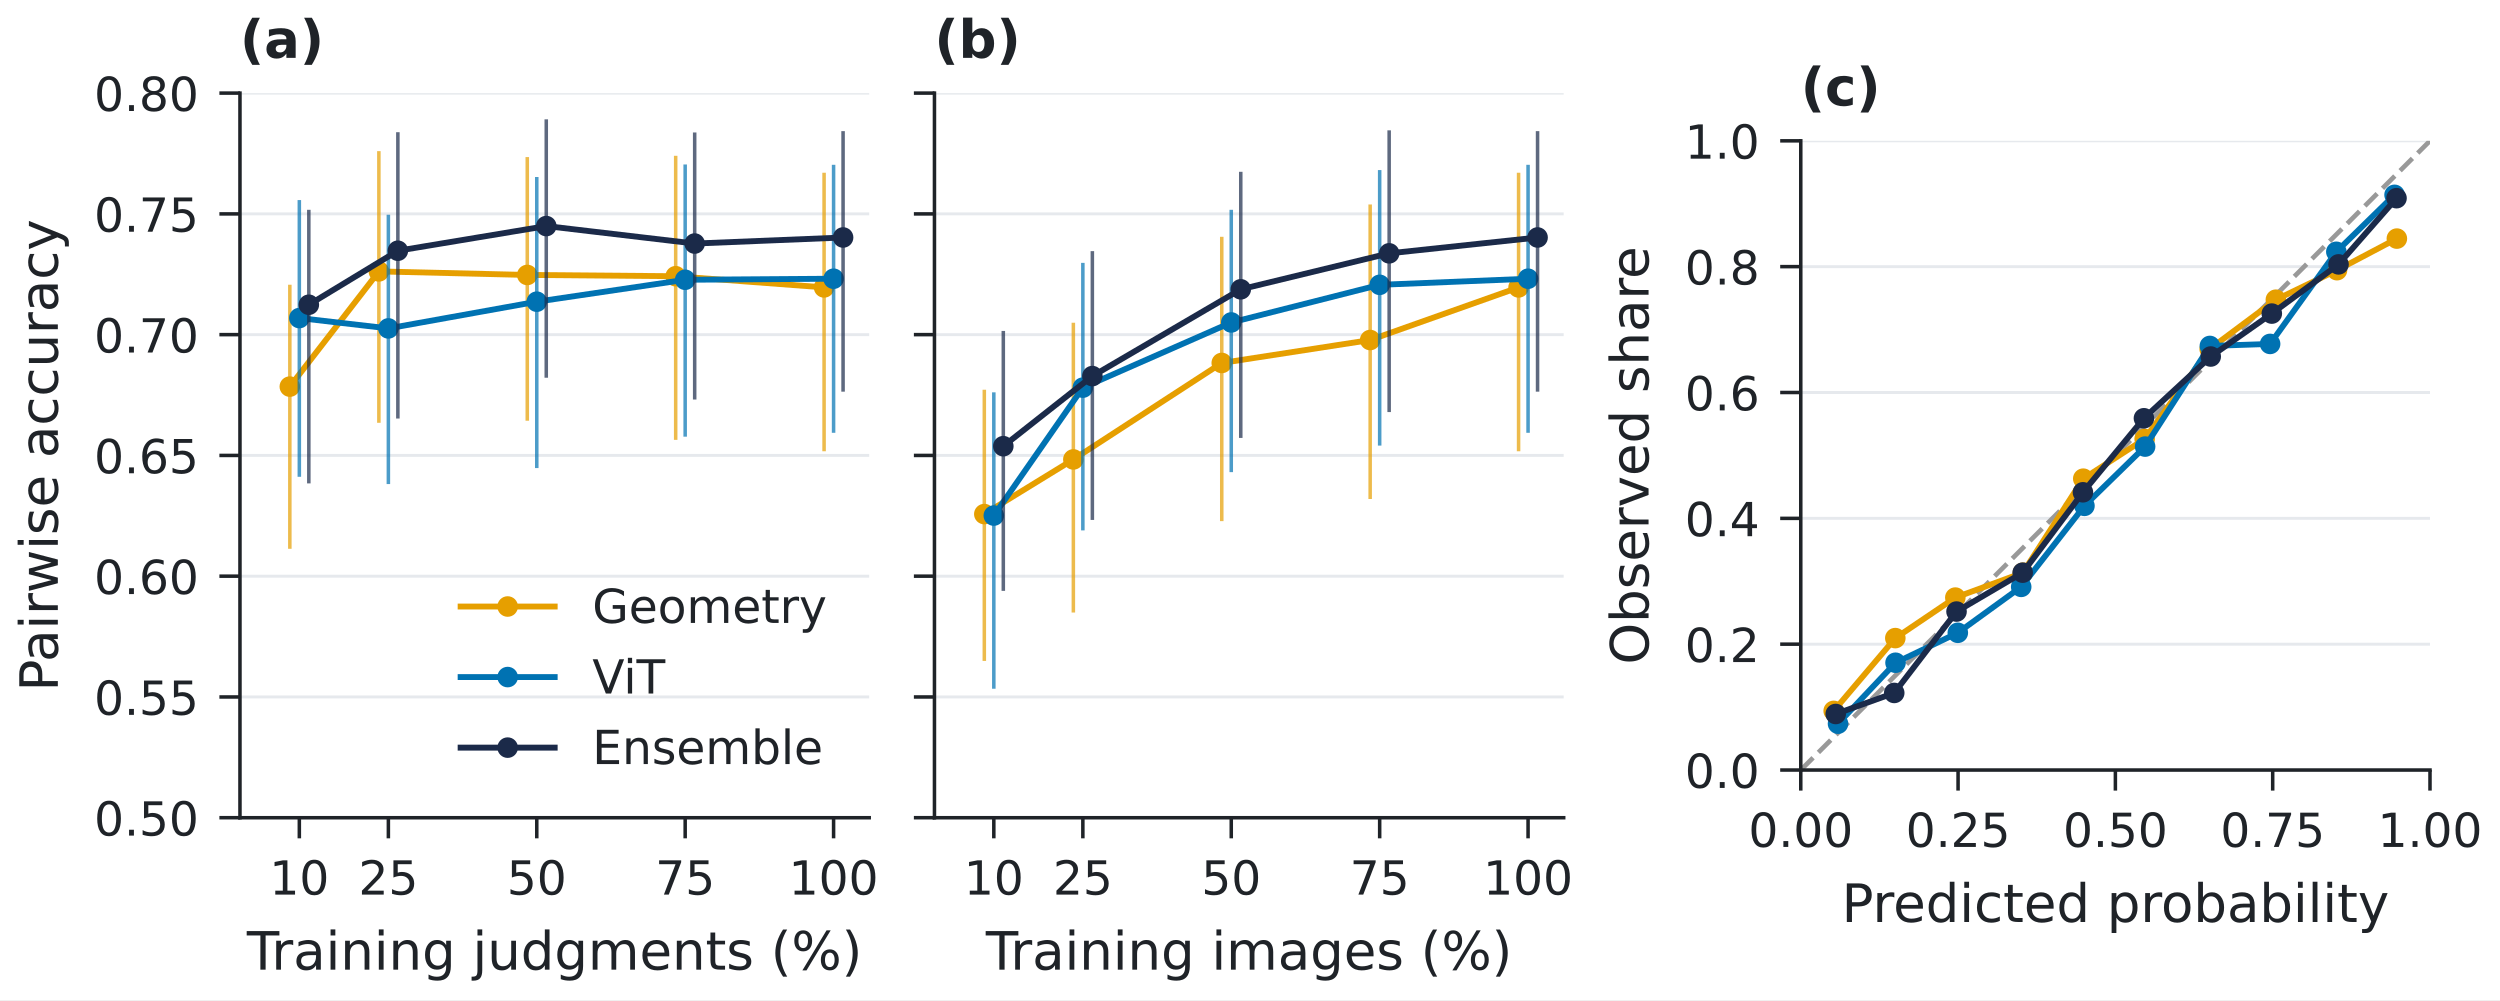
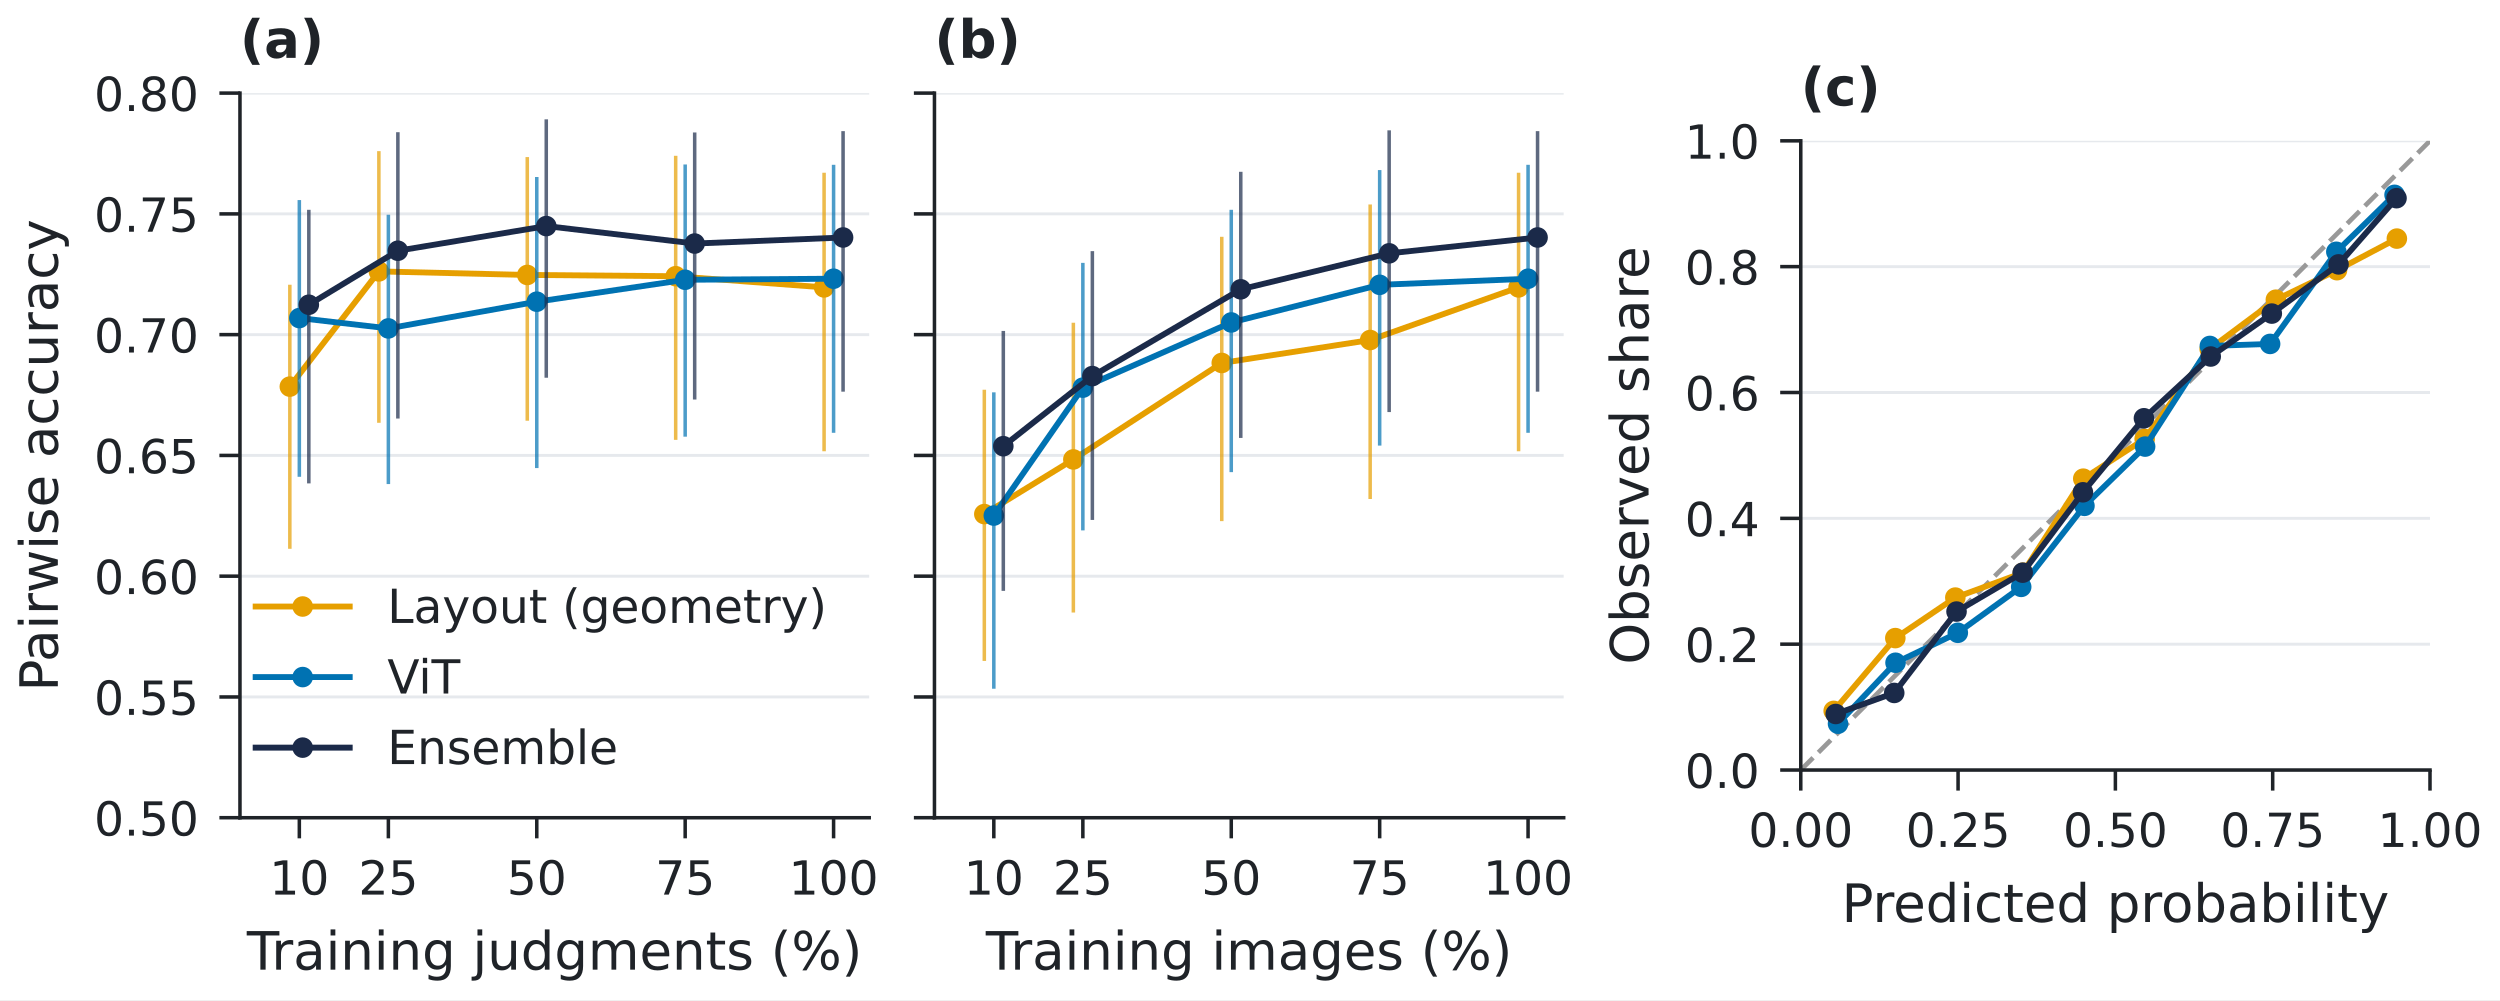
<svg xmlns="http://www.w3.org/2000/svg" xmlns:xlink="http://www.w3.org/1999/xlink" width="425.197pt" height="170.079pt" viewBox="0 0 425.197 170.079" version="1.1">
  <defs>
    <style type="text/css">*{stroke-linejoin: round; stroke-linecap: butt}</style>
  </defs>
  <g id="figure_1">
    <g id="patch_1">
      <path d="M 0 170.079  L 425.197 170.079  L 425.197 0  L 0 0  z " style="fill: #ffffff" />
    </g>
    <g id="axes_1">
      <g id="patch_2">
        <path d="M 40.813 139.078  L 147.832 139.078  L 147.832 15.839  L 40.813 15.839  z " style="fill: #ffffff" />
      </g>
      <g id="matplotlib.axis_1">
        <g id="xtick_1">
          <g id="line2d_1">
            <defs>
              <path id="mc6955b4640" d="M 0 0  L 0 3.5  " style="stroke: #1f2328; stroke-width: 0.6" />
            </defs>
            <g>
              <use xlink:href="#mc6955b4640" x="50.91" y="139.078" style="fill: #1f2328; stroke: #1f2328; stroke-width: 0.6" />
            </g>
          </g>
          <g id="text_1">
            <text style="font-size: 8px; font-family: 'DejaVu Sans'; text-anchor: middle; fill: #1f2328" x="50.91" y="152.156" transform="rotate(-0 50.90956 152.1559)">10</text>
          </g>
        </g>
        <g id="xtick_2">
          <g id="line2d_2">
            <g>
              <use xlink:href="#mc6955b4640" x="66.054" y="139.078" style="fill: #1f2328; stroke: #1f2328; stroke-width: 0.6" />
            </g>
          </g>
          <g id="text_2">
            <text style="font-size: 8px; font-family: 'DejaVu Sans'; text-anchor: middle; fill: #1f2328" x="66.054" y="152.156" transform="rotate(-0 66.05374 152.1559)">25</text>
          </g>
        </g>
        <g id="xtick_3">
          <g id="line2d_3">
            <g>
              <use xlink:href="#mc6955b4640" x="91.294" y="139.078" style="fill: #1f2328; stroke: #1f2328; stroke-width: 0.6" />
            </g>
          </g>
          <g id="text_3">
            <text style="font-size: 8px; font-family: 'DejaVu Sans'; text-anchor: middle; fill: #1f2328" x="91.294" y="152.156" transform="rotate(-0 91.29403 152.1559)">50</text>
          </g>
        </g>
        <g id="xtick_4">
          <g id="line2d_4">
            <g>
              <use xlink:href="#mc6955b4640" x="116.534" y="139.078" style="fill: #1f2328; stroke: #1f2328; stroke-width: 0.6" />
            </g>
          </g>
          <g id="text_4">
            <text style="font-size: 8px; font-family: 'DejaVu Sans'; text-anchor: middle; fill: #1f2328" x="116.534" y="152.156" transform="rotate(-0 116.5343 152.1559)">75</text>
          </g>
        </g>
        <g id="xtick_5">
          <g id="line2d_5">
            <g>
              <use xlink:href="#mc6955b4640" x="141.775" y="139.078" style="fill: #1f2328; stroke: #1f2328; stroke-width: 0.6" />
            </g>
          </g>
          <g id="text_5">
            <text style="font-size: 8px; font-family: 'DejaVu Sans'; text-anchor: middle; fill: #1f2328" x="141.775" y="152.156" transform="rotate(-0 141.7746 152.1559)">100</text>
          </g>
        </g>
        <g id="text_6">
          <text style="font-size: 9px; font-family: 'DejaVu Sans'; text-anchor: middle; fill: #1f2328" x="94.323" y="164.916" transform="rotate(-0 94.32286 164.9164)">Training judgments (%)</text>
        </g>
      </g>
      <g id="matplotlib.axis_2">
        <g id="ytick_1">
          <g id="line2d_6">
            <path d="M 40.813 139.078  L 147.832 139.078  " clip-path="url(#p3255c8ceb2)" style="fill: none; stroke: #e6e9ed; stroke-width: 0.5; stroke-linecap: square" />
          </g>
          <g id="line2d_7">
            <defs>
              <path id="m5b5fa22efd" d="M 0 0  L -3.5 0  " style="stroke: #1f2328; stroke-width: 0.6" />
            </defs>
            <g>
              <use xlink:href="#m5b5fa22efd" x="40.813" y="139.078" style="fill: #1f2328; stroke: #1f2328; stroke-width: 0.6" />
            </g>
          </g>
          <g id="text_7">
            <text style="font-size: 8px; font-family: 'DejaVu Sans'; text-anchor: end; fill: #1f2328" x="33.813" y="142.117" transform="rotate(-0 33.81344 142.1169)">0.50</text>
          </g>
        </g>
        <g id="ytick_2">
          <g id="line2d_8">
            <path d="M 40.813 118.538  L 147.832 118.538  " clip-path="url(#p3255c8ceb2)" style="fill: none; stroke: #e6e9ed; stroke-width: 0.5; stroke-linecap: square" />
          </g>
          <g id="line2d_9">
            <g>
              <use xlink:href="#m5b5fa22efd" x="40.813" y="118.538" style="fill: #1f2328; stroke: #1f2328; stroke-width: 0.6" />
            </g>
          </g>
          <g id="text_8">
            <text style="font-size: 8px; font-family: 'DejaVu Sans'; text-anchor: end; fill: #1f2328" x="33.813" y="121.577" transform="rotate(-0 33.81344 121.577)">0.55</text>
          </g>
        </g>
        <g id="ytick_3">
          <g id="line2d_10">
            <path d="M 40.813 97.998  L 147.832 97.998  " clip-path="url(#p3255c8ceb2)" style="fill: none; stroke: #e6e9ed; stroke-width: 0.5; stroke-linecap: square" />
          </g>
          <g id="line2d_11">
            <g>
              <use xlink:href="#m5b5fa22efd" x="40.813" y="97.998" style="fill: #1f2328; stroke: #1f2328; stroke-width: 0.6" />
            </g>
          </g>
          <g id="text_9">
            <text style="font-size: 8px; font-family: 'DejaVu Sans'; text-anchor: end; fill: #1f2328" x="33.813" y="101.037" transform="rotate(-0 33.81344 101.0372)">0.60</text>
          </g>
        </g>
        <g id="ytick_4">
          <g id="line2d_12">
            <path d="M 40.813 77.458  L 147.832 77.458  " clip-path="url(#p3255c8ceb2)" style="fill: none; stroke: #e6e9ed; stroke-width: 0.5; stroke-linecap: square" />
          </g>
          <g id="line2d_13">
            <g>
              <use xlink:href="#m5b5fa22efd" x="40.813" y="77.458" style="fill: #1f2328; stroke: #1f2328; stroke-width: 0.6" />
            </g>
          </g>
          <g id="text_10">
            <text style="font-size: 8px; font-family: 'DejaVu Sans'; text-anchor: end; fill: #1f2328" x="33.813" y="80.497" transform="rotate(-0 33.81344 80.49738)">0.65</text>
          </g>
        </g>
        <g id="ytick_5">
          <g id="line2d_14">
            <path d="M 40.813 56.918  L 147.832 56.918  " clip-path="url(#p3255c8ceb2)" style="fill: none; stroke: #e6e9ed; stroke-width: 0.5; stroke-linecap: square" />
          </g>
          <g id="line2d_15">
            <g>
              <use xlink:href="#m5b5fa22efd" x="40.813" y="56.918" style="fill: #1f2328; stroke: #1f2328; stroke-width: 0.6" />
            </g>
          </g>
          <g id="text_11">
            <text style="font-size: 8px; font-family: 'DejaVu Sans'; text-anchor: end; fill: #1f2328" x="33.813" y="59.958" transform="rotate(-0 33.81344 59.95755)">0.70</text>
          </g>
        </g>
        <g id="ytick_6">
          <g id="line2d_16">
            <path d="M 40.813 36.379  L 147.832 36.379  " clip-path="url(#p3255c8ceb2)" style="fill: none; stroke: #e6e9ed; stroke-width: 0.5; stroke-linecap: square" />
          </g>
          <g id="line2d_17">
            <g>
              <use xlink:href="#m5b5fa22efd" x="40.813" y="36.379" style="fill: #1f2328; stroke: #1f2328; stroke-width: 0.6" />
            </g>
          </g>
          <g id="text_12">
            <text style="font-size: 8px; font-family: 'DejaVu Sans'; text-anchor: end; fill: #1f2328" x="33.813" y="39.418" transform="rotate(-0 33.81344 39.41772)">0.75</text>
          </g>
        </g>
        <g id="ytick_7">
          <g id="line2d_18">
            <path d="M 40.813 15.839  L 147.832 15.839  " clip-path="url(#p3255c8ceb2)" style="fill: none; stroke: #e6e9ed; stroke-width: 0.5; stroke-linecap: square" />
          </g>
          <g id="line2d_19">
            <g>
              <use xlink:href="#m5b5fa22efd" x="40.813" y="15.839" style="fill: #1f2328; stroke: #1f2328; stroke-width: 0.6" />
            </g>
          </g>
          <g id="text_13">
            <text style="font-size: 8px; font-family: 'DejaVu Sans'; text-anchor: end; fill: #1f2328" x="33.813" y="18.878" transform="rotate(-0 33.81344 18.8779)">0.80</text>
          </g>
        </g>
        <g id="text_14">
          <text style="font-size: 9px; font-family: 'DejaVu Sans'; text-anchor: middle; fill: #1f2328" x="9.839" y="77.458" transform="rotate(-90 9.838834 77.45831)">Pairwise accuracy</text>
        </g>
      </g>
      <g id="LineCollection_1">
        <path d="M 49.294 93.34  L 49.294 48.427  " clip-path="url(#p3255c8ceb2)" style="fill: none; stroke: #e69f00; stroke-opacity: 0.7; stroke-width: 0.6" />
        <path d="M 64.438 71.907  L 64.438 25.708  " clip-path="url(#p3255c8ceb2)" style="fill: none; stroke: #e69f00; stroke-opacity: 0.7; stroke-width: 0.6" />
        <path d="M 89.679 71.56  L 89.679 26.715  " clip-path="url(#p3255c8ceb2)" style="fill: none; stroke: #e69f00; stroke-opacity: 0.7; stroke-width: 0.6" />
        <path d="M 114.919 74.808  L 114.919 26.498  " clip-path="url(#p3255c8ceb2)" style="fill: none; stroke: #e69f00; stroke-opacity: 0.7; stroke-width: 0.6" />
        <path d="M 140.159 76.747  L 140.159 29.378  " clip-path="url(#p3255c8ceb2)" style="fill: none; stroke: #e69f00; stroke-opacity: 0.7; stroke-width: 0.6" />
      </g>
      <g id="line2d_20">
        <path d="M 49.294 65.754  L 64.438 46.16  L 89.679 46.764  L 114.919 46.978  L 140.159 48.882  " clip-path="url(#p3255c8ceb2)" style="fill: none; stroke: #e69f00; stroke-linecap: square" />
        <defs>
          <path id="mda18d4e50c" d="M 0 1.25  C 0.332 1.25 0.649 1.118 0.884 0.884  C 1.118 0.649 1.25 0.332 1.25 0  C 1.25 -0.332 1.118 -0.649 0.884 -0.884  C 0.649 -1.118 0.332 -1.25 0 -1.25  C -0.332 -1.25 -0.649 -1.118 -0.884 -0.884  C -1.118 -0.649 -1.25 -0.332 -1.25 0  C -1.25 0.332 -1.118 0.649 -0.884 0.884  C -0.649 1.118 -0.332 1.25 0 1.25  z " style="stroke: #e69f00" />
        </defs>
        <g clip-path="url(#p3255c8ceb2)">
          <use xlink:href="#mda18d4e50c" x="49.294" y="65.754" style="fill: #e69f00; stroke: #e69f00" />
          <use xlink:href="#mda18d4e50c" x="64.438" y="46.16" style="fill: #e69f00; stroke: #e69f00" />
          <use xlink:href="#mda18d4e50c" x="89.679" y="46.764" style="fill: #e69f00; stroke: #e69f00" />
          <use xlink:href="#mda18d4e50c" x="114.919" y="46.978" style="fill: #e69f00; stroke: #e69f00" />
          <use xlink:href="#mda18d4e50c" x="140.159" y="48.882" style="fill: #e69f00; stroke: #e69f00" />
        </g>
      </g>
      <g id="LineCollection_2">
        <path d="M 50.91 81.091  L 50.91 34.032  " clip-path="url(#p3255c8ceb2)" style="fill: none; stroke: #0072b2; stroke-opacity: 0.7; stroke-width: 0.6" />
        <path d="M 66.054 82.335  L 66.054 36.524  " clip-path="url(#p3255c8ceb2)" style="fill: none; stroke: #0072b2; stroke-opacity: 0.7; stroke-width: 0.6" />
        <path d="M 91.294 79.612  L 91.294 30.101  " clip-path="url(#p3255c8ceb2)" style="fill: none; stroke: #0072b2; stroke-opacity: 0.7; stroke-width: 0.6" />
        <path d="M 116.534 74.273  L 116.534 27.969  " clip-path="url(#p3255c8ceb2)" style="fill: none; stroke: #0072b2; stroke-opacity: 0.7; stroke-width: 0.6" />
        <path d="M 141.775 73.608  L 141.775 28.033  " clip-path="url(#p3255c8ceb2)" style="fill: none; stroke: #0072b2; stroke-opacity: 0.7; stroke-width: 0.6" />
      </g>
      <g id="line2d_21">
        <path d="M 50.91 54.096  L 66.054 55.855  L 91.294 51.311  L 116.534 47.583  L 141.775 47.405  " clip-path="url(#p3255c8ceb2)" style="fill: none; stroke: #0072b2; stroke-linecap: square" />
        <defs>
          <path id="m1de27c2cc3" d="M 0 1.25  C 0.332 1.25 0.649 1.118 0.884 0.884  C 1.118 0.649 1.25 0.332 1.25 0  C 1.25 -0.332 1.118 -0.649 0.884 -0.884  C 0.649 -1.118 0.332 -1.25 0 -1.25  C -0.332 -1.25 -0.649 -1.118 -0.884 -0.884  C -1.118 -0.649 -1.25 -0.332 -1.25 0  C -1.25 0.332 -1.118 0.649 -0.884 0.884  C -0.649 1.118 -0.332 1.25 0 1.25  z " style="stroke: #0072b2" />
        </defs>
        <g clip-path="url(#p3255c8ceb2)">
          <use xlink:href="#m1de27c2cc3" x="50.91" y="54.096" style="fill: #0072b2; stroke: #0072b2" />
          <use xlink:href="#m1de27c2cc3" x="66.054" y="55.855" style="fill: #0072b2; stroke: #0072b2" />
          <use xlink:href="#m1de27c2cc3" x="91.294" y="51.311" style="fill: #0072b2; stroke: #0072b2" />
          <use xlink:href="#m1de27c2cc3" x="116.534" y="47.583" style="fill: #0072b2; stroke: #0072b2" />
          <use xlink:href="#m1de27c2cc3" x="141.775" y="47.405" style="fill: #0072b2; stroke: #0072b2" />
        </g>
      </g>
      <g id="LineCollection_3">
        <path d="M 52.525 82.215  L 52.525 35.688  " clip-path="url(#p3255c8ceb2)" style="fill: none; stroke: #1b2a49; stroke-opacity: 0.7; stroke-width: 0.6" />
        <path d="M 67.669 71.178  L 67.669 22.482  " clip-path="url(#p3255c8ceb2)" style="fill: none; stroke: #1b2a49; stroke-opacity: 0.7; stroke-width: 0.6" />
        <path d="M 92.909 64.25  L 92.909 20.3  " clip-path="url(#p3255c8ceb2)" style="fill: none; stroke: #1b2a49; stroke-opacity: 0.7; stroke-width: 0.6" />
        <path d="M 118.15 67.954  L 118.15 22.526  " clip-path="url(#p3255c8ceb2)" style="fill: none; stroke: #1b2a49; stroke-opacity: 0.7; stroke-width: 0.6" />
        <path d="M 143.39 66.616  L 143.39 22.307  " clip-path="url(#p3255c8ceb2)" style="fill: none; stroke: #1b2a49; stroke-opacity: 0.7; stroke-width: 0.6" />
      </g>
      <g id="line2d_22">
        <path d="M 52.525 51.83  L 67.669 42.645  L 92.909 38.449  L 118.15 41.422  L 143.39 40.391  " clip-path="url(#p3255c8ceb2)" style="fill: none; stroke: #1b2a49; stroke-linecap: square" />
        <defs>
          <path id="mbcca151c59" d="M 0 1.25  C 0.332 1.25 0.649 1.118 0.884 0.884  C 1.118 0.649 1.25 0.332 1.25 0  C 1.25 -0.332 1.118 -0.649 0.884 -0.884  C 0.649 -1.118 0.332 -1.25 0 -1.25  C -0.332 -1.25 -0.649 -1.118 -0.884 -0.884  C -1.118 -0.649 -1.25 -0.332 -1.25 0  C -1.25 0.332 -1.118 0.649 -0.884 0.884  C -0.649 1.118 -0.332 1.25 0 1.25  z " style="stroke: #1b2a49" />
        </defs>
        <g clip-path="url(#p3255c8ceb2)">
          <use xlink:href="#mbcca151c59" x="52.525" y="51.83" style="fill: #1b2a49; stroke: #1b2a49" />
          <use xlink:href="#mbcca151c59" x="67.669" y="42.645" style="fill: #1b2a49; stroke: #1b2a49" />
          <use xlink:href="#mbcca151c59" x="92.909" y="38.449" style="fill: #1b2a49; stroke: #1b2a49" />
          <use xlink:href="#mbcca151c59" x="118.15" y="41.422" style="fill: #1b2a49; stroke: #1b2a49" />
          <use xlink:href="#mbcca151c59" x="143.39" y="40.391" style="fill: #1b2a49; stroke: #1b2a49" />
        </g>
      </g>
      <g id="patch_3">
        <path d="M 40.813 139.078  L 40.813 15.839  " style="fill: none; stroke: #1f2328; stroke-width: 0.6; stroke-linejoin: miter; stroke-linecap: square" />
      </g>
      <g id="patch_4">
        <path d="M 40.813 139.078  L 147.832 139.078  " style="fill: none; stroke: #1f2328; stroke-width: 0.6; stroke-linejoin: miter; stroke-linecap: square" />
      </g>
      <g id="text_15">
        <text style="font-weight: 700; font-size: 9px; font-family: 'DejaVu Sans'; text-anchor: start; fill: #1f2328" x="40.813" y="9.839" transform="rotate(-0 40.81344 9.838834)">(a)</text>
      </g>
      <g id="legend_1">
        <g id="line2d_23">
-           <path d="M 78.341 103.155  L 86.341 103.155  L 94.341 103.155  " style="fill: none; stroke: #e69f00; stroke-linecap: square" />
+           <path d="M 43.48 103.155  L 51.48 103.155  L 59.48 103.155  " style="fill: none; stroke: #e69f00; stroke-linecap: square" />
          <g>
-             <use xlink:href="#mda18d4e50c" x="86.341" y="103.155" style="fill: #e69f00; stroke: #e69f00" />
+             <use xlink:href="#mda18d4e50c" x="51.48" y="103.155" style="fill: #e69f00; stroke: #e69f00" />
          </g>
        </g>
        <g id="text_16">
-           <text style="font-size: 8px; font-family: 'DejaVu Sans'; text-anchor: start; fill: #1f2328" x="100.741" y="105.955" transform="rotate(-0 100.741 105.9547)">Geometry</text>
+           <text style="font-size: 8px; font-family: 'DejaVu Sans'; text-anchor: start; fill: #1f2328" x="65.88" y="105.955" transform="rotate(-0 65.87978 105.9547)">Layout (geometry)</text>
        </g>
        <g id="line2d_24">
-           <path d="M 78.341 115.155  L 86.341 115.155  L 94.341 115.155  " style="fill: none; stroke: #0072b2; stroke-linecap: square" />
+           <path d="M 43.48 115.155  L 51.48 115.155  L 59.48 115.155  " style="fill: none; stroke: #0072b2; stroke-linecap: square" />
          <g>
-             <use xlink:href="#m1de27c2cc3" x="86.341" y="115.155" style="fill: #0072b2; stroke: #0072b2" />
+             <use xlink:href="#m1de27c2cc3" x="51.48" y="115.155" style="fill: #0072b2; stroke: #0072b2" />
          </g>
        </g>
        <g id="text_17">
-           <text style="font-size: 8px; font-family: 'DejaVu Sans'; text-anchor: start; fill: #1f2328" x="100.741" y="117.955" transform="rotate(-0 100.741 117.9553)">ViT</text>
+           <text style="font-size: 8px; font-family: 'DejaVu Sans'; text-anchor: start; fill: #1f2328" x="65.88" y="117.955" transform="rotate(-0 65.87978 117.9553)">ViT</text>
        </g>
        <g id="line2d_25">
-           <path d="M 78.341 127.156  L 86.341 127.156  L 94.341 127.156  " style="fill: none; stroke: #1b2a49; stroke-linecap: square" />
+           <path d="M 43.48 127.156  L 51.48 127.156  L 59.48 127.156  " style="fill: none; stroke: #1b2a49; stroke-linecap: square" />
          <g>
-             <use xlink:href="#mbcca151c59" x="86.341" y="127.156" style="fill: #1b2a49; stroke: #1b2a49" />
+             <use xlink:href="#mbcca151c59" x="51.48" y="127.156" style="fill: #1b2a49; stroke: #1b2a49" />
          </g>
        </g>
        <g id="text_18">
-           <text style="font-size: 8px; font-family: 'DejaVu Sans'; text-anchor: start; fill: #1f2328" x="100.741" y="129.956" transform="rotate(-0 100.741 129.9559)">Ensemble</text>
+           <text style="font-size: 8px; font-family: 'DejaVu Sans'; text-anchor: start; fill: #1f2328" x="65.88" y="129.956" transform="rotate(-0 65.87978 129.9559)">Ensemble</text>
        </g>
      </g>
    </g>
    <g id="axes_2">
      <g id="patch_5">
        <path d="M 158.931 139.078  L 265.95 139.078  L 265.95 15.839  L 158.931 15.839  z " style="fill: #ffffff" />
      </g>
      <g id="matplotlib.axis_3">
        <g id="xtick_6">
          <g id="line2d_26">
            <g>
              <use xlink:href="#mc6955b4640" x="169.027" y="139.078" style="fill: #1f2328; stroke: #1f2328; stroke-width: 0.6" />
            </g>
          </g>
          <g id="text_19">
            <text style="font-size: 8px; font-family: 'DejaVu Sans'; text-anchor: middle; fill: #1f2328" x="169.027" y="152.156" transform="rotate(-0 169.027 152.1559)">10</text>
          </g>
        </g>
        <g id="xtick_7">
          <g id="line2d_27">
            <g>
              <use xlink:href="#mc6955b4640" x="184.171" y="139.078" style="fill: #1f2328; stroke: #1f2328; stroke-width: 0.6" />
            </g>
          </g>
          <g id="text_20">
            <text style="font-size: 8px; font-family: 'DejaVu Sans'; text-anchor: middle; fill: #1f2328" x="184.171" y="152.156" transform="rotate(-0 184.1712 152.1559)">25</text>
          </g>
        </g>
        <g id="xtick_8">
          <g id="line2d_28">
            <g>
              <use xlink:href="#mc6955b4640" x="209.411" y="139.078" style="fill: #1f2328; stroke: #1f2328; stroke-width: 0.6" />
            </g>
          </g>
          <g id="text_21">
            <text style="font-size: 8px; font-family: 'DejaVu Sans'; text-anchor: middle; fill: #1f2328" x="209.411" y="152.156" transform="rotate(-0 209.4115 152.1559)">50</text>
          </g>
        </g>
        <g id="xtick_9">
          <g id="line2d_29">
            <g>
              <use xlink:href="#mc6955b4640" x="234.652" y="139.078" style="fill: #1f2328; stroke: #1f2328; stroke-width: 0.6" />
            </g>
          </g>
          <g id="text_22">
            <text style="font-size: 8px; font-family: 'DejaVu Sans'; text-anchor: middle; fill: #1f2328" x="234.652" y="152.156" transform="rotate(-0 234.6518 152.1559)">75</text>
          </g>
        </g>
        <g id="xtick_10">
          <g id="line2d_30">
            <g>
              <use xlink:href="#mc6955b4640" x="259.892" y="139.078" style="fill: #1f2328; stroke: #1f2328; stroke-width: 0.6" />
            </g>
          </g>
          <g id="text_23">
            <text style="font-size: 8px; font-family: 'DejaVu Sans'; text-anchor: middle; fill: #1f2328" x="259.892" y="152.156" transform="rotate(-0 259.892 152.1559)">100</text>
          </g>
        </g>
        <g id="text_24">
          <text style="font-size: 9px; font-family: 'DejaVu Sans'; text-anchor: middle; fill: #1f2328" x="212.44" y="164.916" transform="rotate(-0 212.4403 164.9164)">Training images (%)</text>
        </g>
      </g>
      <g id="matplotlib.axis_4">
        <g id="ytick_8">
          <g id="line2d_31">
            <path d="M 158.931 139.078  L 265.95 139.078  " clip-path="url(#pda4d40e7d6)" style="fill: none; stroke: #e6e9ed; stroke-width: 0.5; stroke-linecap: square" />
          </g>
          <g id="line2d_32">
            <g>
              <use xlink:href="#m5b5fa22efd" x="158.931" y="139.078" style="fill: #1f2328; stroke: #1f2328; stroke-width: 0.6" />
            </g>
          </g>
        </g>
        <g id="ytick_9">
          <g id="line2d_33">
            <path d="M 158.931 118.538  L 265.95 118.538  " clip-path="url(#pda4d40e7d6)" style="fill: none; stroke: #e6e9ed; stroke-width: 0.5; stroke-linecap: square" />
          </g>
          <g id="line2d_34">
            <g>
              <use xlink:href="#m5b5fa22efd" x="158.931" y="118.538" style="fill: #1f2328; stroke: #1f2328; stroke-width: 0.6" />
            </g>
          </g>
        </g>
        <g id="ytick_10">
          <g id="line2d_35">
            <path d="M 158.931 97.998  L 265.95 97.998  " clip-path="url(#pda4d40e7d6)" style="fill: none; stroke: #e6e9ed; stroke-width: 0.5; stroke-linecap: square" />
          </g>
          <g id="line2d_36">
            <g>
              <use xlink:href="#m5b5fa22efd" x="158.931" y="97.998" style="fill: #1f2328; stroke: #1f2328; stroke-width: 0.6" />
            </g>
          </g>
        </g>
        <g id="ytick_11">
          <g id="line2d_37">
            <path d="M 158.931 77.458  L 265.95 77.458  " clip-path="url(#pda4d40e7d6)" style="fill: none; stroke: #e6e9ed; stroke-width: 0.5; stroke-linecap: square" />
          </g>
          <g id="line2d_38">
            <g>
              <use xlink:href="#m5b5fa22efd" x="158.931" y="77.458" style="fill: #1f2328; stroke: #1f2328; stroke-width: 0.6" />
            </g>
          </g>
        </g>
        <g id="ytick_12">
          <g id="line2d_39">
            <path d="M 158.931 56.918  L 265.95 56.918  " clip-path="url(#pda4d40e7d6)" style="fill: none; stroke: #e6e9ed; stroke-width: 0.5; stroke-linecap: square" />
          </g>
          <g id="line2d_40">
            <g>
              <use xlink:href="#m5b5fa22efd" x="158.931" y="56.918" style="fill: #1f2328; stroke: #1f2328; stroke-width: 0.6" />
            </g>
          </g>
        </g>
        <g id="ytick_13">
          <g id="line2d_41">
            <path d="M 158.931 36.379  L 265.95 36.379  " clip-path="url(#pda4d40e7d6)" style="fill: none; stroke: #e6e9ed; stroke-width: 0.5; stroke-linecap: square" />
          </g>
          <g id="line2d_42">
            <g>
              <use xlink:href="#m5b5fa22efd" x="158.931" y="36.379" style="fill: #1f2328; stroke: #1f2328; stroke-width: 0.6" />
            </g>
          </g>
        </g>
        <g id="ytick_14">
          <g id="line2d_43">
            <path d="M 158.931 15.839  L 265.95 15.839  " clip-path="url(#pda4d40e7d6)" style="fill: none; stroke: #e6e9ed; stroke-width: 0.5; stroke-linecap: square" />
          </g>
          <g id="line2d_44">
            <g>
              <use xlink:href="#m5b5fa22efd" x="158.931" y="15.839" style="fill: #1f2328; stroke: #1f2328; stroke-width: 0.6" />
            </g>
          </g>
        </g>
      </g>
      <g id="LineCollection_4">
        <path d="M 167.412 112.406  L 167.412 66.291  " clip-path="url(#pda4d40e7d6)" style="fill: none; stroke: #e69f00; stroke-opacity: 0.7; stroke-width: 0.6" />
        <path d="M 182.556 104.175  L 182.556 54.891  " clip-path="url(#pda4d40e7d6)" style="fill: none; stroke: #e69f00; stroke-opacity: 0.7; stroke-width: 0.6" />
        <path d="M 207.796 88.632  L 207.796 40.273  " clip-path="url(#pda4d40e7d6)" style="fill: none; stroke: #e69f00; stroke-opacity: 0.7; stroke-width: 0.6" />
        <path d="M 233.036 84.873  L 233.036 34.77  " clip-path="url(#pda4d40e7d6)" style="fill: none; stroke: #e69f00; stroke-opacity: 0.7; stroke-width: 0.6" />
        <path d="M 258.277 76.747  L 258.277 29.378  " clip-path="url(#pda4d40e7d6)" style="fill: none; stroke: #e69f00; stroke-opacity: 0.7; stroke-width: 0.6" />
      </g>
      <g id="line2d_45">
        <path d="M 167.412 87.434  L 182.556 78.138  L 207.796 61.732  L 233.036 57.83  L 258.277 48.882  " clip-path="url(#pda4d40e7d6)" style="fill: none; stroke: #e69f00; stroke-linecap: square" />
        <g clip-path="url(#pda4d40e7d6)">
          <use xlink:href="#mda18d4e50c" x="167.412" y="87.434" style="fill: #e69f00; stroke: #e69f00" />
          <use xlink:href="#mda18d4e50c" x="182.556" y="78.138" style="fill: #e69f00; stroke: #e69f00" />
          <use xlink:href="#mda18d4e50c" x="207.796" y="61.732" style="fill: #e69f00; stroke: #e69f00" />
          <use xlink:href="#mda18d4e50c" x="233.036" y="57.83" style="fill: #e69f00; stroke: #e69f00" />
          <use xlink:href="#mda18d4e50c" x="258.277" y="48.882" style="fill: #e69f00; stroke: #e69f00" />
        </g>
      </g>
      <g id="LineCollection_5">
        <path d="M 169.027 117.141  L 169.027 66.724  " clip-path="url(#pda4d40e7d6)" style="fill: none; stroke: #0072b2; stroke-opacity: 0.7; stroke-width: 0.6" />
        <path d="M 184.171 90.211  L 184.171 44.703  " clip-path="url(#pda4d40e7d6)" style="fill: none; stroke: #0072b2; stroke-opacity: 0.7; stroke-width: 0.6" />
        <path d="M 209.411 80.3  L 209.411 35.684  " clip-path="url(#pda4d40e7d6)" style="fill: none; stroke: #0072b2; stroke-opacity: 0.7; stroke-width: 0.6" />
        <path d="M 234.652 75.787  L 234.652 28.928  " clip-path="url(#pda4d40e7d6)" style="fill: none; stroke: #0072b2; stroke-opacity: 0.7; stroke-width: 0.6" />
        <path d="M 259.892 73.608  L 259.892 28.033  " clip-path="url(#pda4d40e7d6)" style="fill: none; stroke: #0072b2; stroke-opacity: 0.7; stroke-width: 0.6" />
      </g>
      <g id="line2d_46">
        <path d="M 169.027 87.688  L 184.171 65.93  L 209.411 54.843  L 234.652 48.444  L 259.892 47.405  " clip-path="url(#pda4d40e7d6)" style="fill: none; stroke: #0072b2; stroke-linecap: square" />
        <g clip-path="url(#pda4d40e7d6)">
          <use xlink:href="#m1de27c2cc3" x="169.027" y="87.688" style="fill: #0072b2; stroke: #0072b2" />
          <use xlink:href="#m1de27c2cc3" x="184.171" y="65.93" style="fill: #0072b2; stroke: #0072b2" />
          <use xlink:href="#m1de27c2cc3" x="209.411" y="54.843" style="fill: #0072b2; stroke: #0072b2" />
          <use xlink:href="#m1de27c2cc3" x="234.652" y="48.444" style="fill: #0072b2; stroke: #0072b2" />
          <use xlink:href="#m1de27c2cc3" x="259.892" y="47.405" style="fill: #0072b2; stroke: #0072b2" />
        </g>
      </g>
      <g id="LineCollection_6">
        <path d="M 170.642 100.491  L 170.642 56.288  " clip-path="url(#pda4d40e7d6)" style="fill: none; stroke: #1b2a49; stroke-opacity: 0.7; stroke-width: 0.6" />
        <path d="M 185.787 88.429  L 185.787 42.712  " clip-path="url(#pda4d40e7d6)" style="fill: none; stroke: #1b2a49; stroke-opacity: 0.7; stroke-width: 0.6" />
        <path d="M 211.027 74.484  L 211.027 29.225  " clip-path="url(#pda4d40e7d6)" style="fill: none; stroke: #1b2a49; stroke-opacity: 0.7; stroke-width: 0.6" />
        <path d="M 236.267 70.082  L 236.267 22.172  " clip-path="url(#pda4d40e7d6)" style="fill: none; stroke: #1b2a49; stroke-opacity: 0.7; stroke-width: 0.6" />
        <path d="M 261.507 66.616  L 261.507 22.307  " clip-path="url(#pda4d40e7d6)" style="fill: none; stroke: #1b2a49; stroke-opacity: 0.7; stroke-width: 0.6" />
      </g>
      <g id="line2d_47">
        <path d="M 170.642 75.887  L 185.787 63.964  L 211.027 49.205  L 236.267 43.086  L 261.507 40.391  " clip-path="url(#pda4d40e7d6)" style="fill: none; stroke: #1b2a49; stroke-linecap: square" />
        <g clip-path="url(#pda4d40e7d6)">
          <use xlink:href="#mbcca151c59" x="170.642" y="75.887" style="fill: #1b2a49; stroke: #1b2a49" />
          <use xlink:href="#mbcca151c59" x="185.787" y="63.964" style="fill: #1b2a49; stroke: #1b2a49" />
          <use xlink:href="#mbcca151c59" x="211.027" y="49.205" style="fill: #1b2a49; stroke: #1b2a49" />
          <use xlink:href="#mbcca151c59" x="236.267" y="43.086" style="fill: #1b2a49; stroke: #1b2a49" />
          <use xlink:href="#mbcca151c59" x="261.507" y="40.391" style="fill: #1b2a49; stroke: #1b2a49" />
        </g>
      </g>
      <g id="patch_6">
        <path d="M 158.931 139.078  L 158.931 15.839  " style="fill: none; stroke: #1f2328; stroke-width: 0.6; stroke-linejoin: miter; stroke-linecap: square" />
      </g>
      <g id="patch_7">
        <path d="M 158.931 139.078  L 265.95 139.078  " style="fill: none; stroke: #1f2328; stroke-width: 0.6; stroke-linejoin: miter; stroke-linecap: square" />
      </g>
      <g id="text_25">
        <text style="font-weight: 700; font-size: 9px; font-family: 'DejaVu Sans'; text-anchor: start; fill: #1f2328" x="158.931" y="9.839" transform="rotate(-0 158.9309 9.838834)">(b)</text>
      </g>
    </g>
    <g id="axes_3">
      <g id="patch_8">
        <path d="M 306.272 130.968  L 413.29 130.968  L 413.29 23.949  L 306.272 23.949  z " style="fill: #ffffff" />
      </g>
      <g id="matplotlib.axis_5">
        <g id="xtick_11">
          <g id="line2d_48">
            <g>
              <use xlink:href="#mc6955b4640" x="306.272" y="130.968" style="fill: #1f2328; stroke: #1f2328; stroke-width: 0.6" />
            </g>
          </g>
          <g id="text_26">
            <text style="font-size: 8px; font-family: 'DejaVu Sans'; text-anchor: middle; fill: #1f2328" x="306.272" y="144.046" transform="rotate(-0 306.2715 144.0459)">0.00</text>
          </g>
        </g>
        <g id="xtick_12">
          <g id="line2d_49">
            <g>
              <use xlink:href="#mc6955b4640" x="333.026" y="130.968" style="fill: #1f2328; stroke: #1f2328; stroke-width: 0.6" />
            </g>
          </g>
          <g id="text_27">
            <text style="font-size: 8px; font-family: 'DejaVu Sans'; text-anchor: middle; fill: #1f2328" x="333.026" y="144.046" transform="rotate(-0 333.0262 144.0459)">0.25</text>
          </g>
        </g>
        <g id="xtick_13">
          <g id="line2d_50">
            <g>
              <use xlink:href="#mc6955b4640" x="359.781" y="130.968" style="fill: #1f2328; stroke: #1f2328; stroke-width: 0.6" />
            </g>
          </g>
          <g id="text_28">
            <text style="font-size: 8px; font-family: 'DejaVu Sans'; text-anchor: middle; fill: #1f2328" x="359.781" y="144.046" transform="rotate(-0 359.7809 144.0459)">0.50</text>
          </g>
        </g>
        <g id="xtick_14">
          <g id="line2d_51">
            <g>
              <use xlink:href="#mc6955b4640" x="386.536" y="130.968" style="fill: #1f2328; stroke: #1f2328; stroke-width: 0.6" />
            </g>
          </g>
          <g id="text_29">
            <text style="font-size: 8px; font-family: 'DejaVu Sans'; text-anchor: middle; fill: #1f2328" x="386.536" y="144.046" transform="rotate(-0 386.5356 144.0459)">0.75</text>
          </g>
        </g>
        <g id="xtick_15">
          <g id="line2d_52">
            <g>
              <use xlink:href="#mc6955b4640" x="413.29" y="130.968" style="fill: #1f2328; stroke: #1f2328; stroke-width: 0.6" />
            </g>
          </g>
          <g id="text_30">
            <text style="font-size: 8px; font-family: 'DejaVu Sans'; text-anchor: middle; fill: #1f2328" x="413.29" y="144.046" transform="rotate(-0 413.2904 144.0459)">1.00</text>
          </g>
        </g>
        <g id="text_31">
          <text style="font-size: 9px; font-family: 'DejaVu Sans'; text-anchor: middle; fill: #1f2328" x="359.781" y="156.806" transform="rotate(-0 359.7809 156.8063)">Predicted probability</text>
        </g>
      </g>
      <g id="matplotlib.axis_6">
        <g id="ytick_15">
          <g id="line2d_53">
            <path d="M 306.272 130.968  L 413.29 130.968  " clip-path="url(#p571656489f)" style="fill: none; stroke: #e6e9ed; stroke-width: 0.5; stroke-linecap: square" />
          </g>
          <g id="line2d_54">
            <g>
              <use xlink:href="#m5b5fa22efd" x="306.272" y="130.968" style="fill: #1f2328; stroke: #1f2328; stroke-width: 0.6" />
            </g>
          </g>
          <g id="text_32">
            <text style="font-size: 8px; font-family: 'DejaVu Sans'; text-anchor: end; fill: #1f2328" x="299.272" y="134.007" transform="rotate(-0 299.2715 134.0068)">0.0</text>
          </g>
        </g>
        <g id="ytick_16">
          <g id="line2d_55">
            <path d="M 306.272 109.564  L 413.29 109.564  " clip-path="url(#p571656489f)" style="fill: none; stroke: #e6e9ed; stroke-width: 0.5; stroke-linecap: square" />
          </g>
          <g id="line2d_56">
            <g>
              <use xlink:href="#m5b5fa22efd" x="306.272" y="109.564" style="fill: #1f2328; stroke: #1f2328; stroke-width: 0.6" />
            </g>
          </g>
          <g id="text_33">
            <text style="font-size: 8px; font-family: 'DejaVu Sans'; text-anchor: end; fill: #1f2328" x="299.272" y="112.603" transform="rotate(-0 299.2715 112.603)">0.2</text>
          </g>
        </g>
        <g id="ytick_17">
          <g id="line2d_57">
            <path d="M 306.272 88.16  L 413.29 88.16  " clip-path="url(#p571656489f)" style="fill: none; stroke: #e6e9ed; stroke-width: 0.5; stroke-linecap: square" />
          </g>
          <g id="line2d_58">
            <g>
              <use xlink:href="#m5b5fa22efd" x="306.272" y="88.16" style="fill: #1f2328; stroke: #1f2328; stroke-width: 0.6" />
            </g>
          </g>
          <g id="text_34">
            <text style="font-size: 8px; font-family: 'DejaVu Sans'; text-anchor: end; fill: #1f2328" x="299.272" y="91.199" transform="rotate(-0 299.2715 91.19926)">0.4</text>
          </g>
        </g>
        <g id="ytick_18">
          <g id="line2d_59">
            <path d="M 306.272 66.756  L 413.29 66.756  " clip-path="url(#p571656489f)" style="fill: none; stroke: #e6e9ed; stroke-width: 0.5; stroke-linecap: square" />
          </g>
          <g id="line2d_60">
            <g>
              <use xlink:href="#m5b5fa22efd" x="306.272" y="66.756" style="fill: #1f2328; stroke: #1f2328; stroke-width: 0.6" />
            </g>
          </g>
          <g id="text_35">
            <text style="font-size: 8px; font-family: 'DejaVu Sans'; text-anchor: end; fill: #1f2328" x="299.272" y="69.795" transform="rotate(-0 299.2715 69.79549)">0.6</text>
          </g>
        </g>
        <g id="ytick_19">
          <g id="line2d_61">
            <path d="M 306.272 45.353  L 413.29 45.353  " clip-path="url(#p571656489f)" style="fill: none; stroke: #e6e9ed; stroke-width: 0.5; stroke-linecap: square" />
          </g>
          <g id="line2d_62">
            <g>
              <use xlink:href="#m5b5fa22efd" x="306.272" y="45.353" style="fill: #1f2328; stroke: #1f2328; stroke-width: 0.6" />
            </g>
          </g>
          <g id="text_36">
            <text style="font-size: 8px; font-family: 'DejaVu Sans'; text-anchor: end; fill: #1f2328" x="299.272" y="48.392" transform="rotate(-0 299.2715 48.39173)">0.8</text>
          </g>
        </g>
        <g id="ytick_20">
          <g id="line2d_63">
            <path d="M 306.272 23.949  L 413.29 23.949  " clip-path="url(#p571656489f)" style="fill: none; stroke: #e6e9ed; stroke-width: 0.5; stroke-linecap: square" />
          </g>
          <g id="line2d_64">
            <g>
              <use xlink:href="#m5b5fa22efd" x="306.272" y="23.949" style="fill: #1f2328; stroke: #1f2328; stroke-width: 0.6" />
            </g>
          </g>
          <g id="text_37">
            <text style="font-size: 8px; font-family: 'DejaVu Sans'; text-anchor: end; fill: #1f2328" x="299.272" y="26.988" transform="rotate(-0 299.2715 26.98796)">1.0</text>
          </g>
        </g>
        <g id="text_38">
          <text style="font-size: 9px; font-family: 'DejaVu Sans'; text-anchor: middle; fill: #1f2328" x="280.387" y="77.458" transform="rotate(-90 280.3869 77.45831)">Observed share</text>
        </g>
      </g>
      <g id="line2d_65">
        <path d="M 306.272 130.968  L 413.29 23.949  " clip-path="url(#p571656489f)" style="fill: none; stroke-dasharray: 2.96,1.28; stroke-dashoffset: 0; stroke: #999999; stroke-width: 0.8" />
      </g>
      <g id="line2d_66">
        <path d="M 311.872 120.905  L 322.353 108.528  L 332.56 101.637  L 344.05 97.405  L 354.318 81.413  L 364.76 74.661  L 375.82 59.36  L 387.075 50.972  L 397.473 45.954  L 407.655 40.581  " clip-path="url(#p571656489f)" style="fill: none; stroke: #e69f00; stroke-linecap: square" />
        <g clip-path="url(#p571656489f)">
          <use xlink:href="#mda18d4e50c" x="311.872" y="120.905" style="fill: #e69f00; stroke: #e69f00" />
          <use xlink:href="#mda18d4e50c" x="322.353" y="108.528" style="fill: #e69f00; stroke: #e69f00" />
          <use xlink:href="#mda18d4e50c" x="332.56" y="101.637" style="fill: #e69f00; stroke: #e69f00" />
          <use xlink:href="#mda18d4e50c" x="344.05" y="97.405" style="fill: #e69f00; stroke: #e69f00" />
          <use xlink:href="#mda18d4e50c" x="354.318" y="81.413" style="fill: #e69f00; stroke: #e69f00" />
          <use xlink:href="#mda18d4e50c" x="364.76" y="74.661" style="fill: #e69f00; stroke: #e69f00" />
          <use xlink:href="#mda18d4e50c" x="375.82" y="59.36" style="fill: #e69f00; stroke: #e69f00" />
          <use xlink:href="#mda18d4e50c" x="387.075" y="50.972" style="fill: #e69f00; stroke: #e69f00" />
          <use xlink:href="#mda18d4e50c" x="397.473" y="45.954" style="fill: #e69f00; stroke: #e69f00" />
          <use xlink:href="#mda18d4e50c" x="407.655" y="40.581" style="fill: #e69f00; stroke: #e69f00" />
        </g>
      </g>
      <g id="line2d_67">
        <path d="M 312.607 123.087  L 322.389 112.719  L 332.982 107.626  L 343.763 99.815  L 354.52 86.034  L 364.839 75.955  L 375.851 58.839  L 386.098 58.493  L 397.361 42.824  L 407.263 33.137  " clip-path="url(#p571656489f)" style="fill: none; stroke: #0072b2; stroke-linecap: square" />
        <g clip-path="url(#p571656489f)">
          <use xlink:href="#m1de27c2cc3" x="312.607" y="123.087" style="fill: #0072b2; stroke: #0072b2" />
          <use xlink:href="#m1de27c2cc3" x="322.389" y="112.719" style="fill: #0072b2; stroke: #0072b2" />
          <use xlink:href="#m1de27c2cc3" x="332.982" y="107.626" style="fill: #0072b2; stroke: #0072b2" />
          <use xlink:href="#m1de27c2cc3" x="343.763" y="99.815" style="fill: #0072b2; stroke: #0072b2" />
          <use xlink:href="#m1de27c2cc3" x="354.52" y="86.034" style="fill: #0072b2; stroke: #0072b2" />
          <use xlink:href="#m1de27c2cc3" x="364.839" y="75.955" style="fill: #0072b2; stroke: #0072b2" />
          <use xlink:href="#m1de27c2cc3" x="375.851" y="58.839" style="fill: #0072b2; stroke: #0072b2" />
          <use xlink:href="#m1de27c2cc3" x="386.098" y="58.493" style="fill: #0072b2; stroke: #0072b2" />
          <use xlink:href="#m1de27c2cc3" x="397.361" y="42.824" style="fill: #0072b2; stroke: #0072b2" />
          <use xlink:href="#m1de27c2cc3" x="407.263" y="33.137" style="fill: #0072b2; stroke: #0072b2" />
        </g>
      </g>
      <g id="line2d_68">
        <path d="M 312.217 121.435  L 322.169 117.854  L 332.764 104.013  L 344.015 97.402  L 354.263 83.73  L 364.638 71.137  L 375.998 60.636  L 386.386 53.334  L 397.733 44.965  L 407.596 33.707  " clip-path="url(#p571656489f)" style="fill: none; stroke: #1b2a49; stroke-linecap: square" />
        <g clip-path="url(#p571656489f)">
          <use xlink:href="#mbcca151c59" x="312.217" y="121.435" style="fill: #1b2a49; stroke: #1b2a49" />
          <use xlink:href="#mbcca151c59" x="322.169" y="117.854" style="fill: #1b2a49; stroke: #1b2a49" />
          <use xlink:href="#mbcca151c59" x="332.764" y="104.013" style="fill: #1b2a49; stroke: #1b2a49" />
          <use xlink:href="#mbcca151c59" x="344.015" y="97.402" style="fill: #1b2a49; stroke: #1b2a49" />
          <use xlink:href="#mbcca151c59" x="354.263" y="83.73" style="fill: #1b2a49; stroke: #1b2a49" />
          <use xlink:href="#mbcca151c59" x="364.638" y="71.137" style="fill: #1b2a49; stroke: #1b2a49" />
          <use xlink:href="#mbcca151c59" x="375.998" y="60.636" style="fill: #1b2a49; stroke: #1b2a49" />
          <use xlink:href="#mbcca151c59" x="386.386" y="53.334" style="fill: #1b2a49; stroke: #1b2a49" />
          <use xlink:href="#mbcca151c59" x="397.733" y="44.965" style="fill: #1b2a49; stroke: #1b2a49" />
          <use xlink:href="#mbcca151c59" x="407.596" y="33.707" style="fill: #1b2a49; stroke: #1b2a49" />
        </g>
      </g>
      <g id="patch_9">
        <path d="M 306.272 130.968  L 306.272 23.949  " style="fill: none; stroke: #1f2328; stroke-width: 0.6; stroke-linejoin: miter; stroke-linecap: square" />
      </g>
      <g id="patch_10">
        <path d="M 306.272 130.968  L 413.29 130.968  " style="fill: none; stroke: #1f2328; stroke-width: 0.6; stroke-linejoin: miter; stroke-linecap: square" />
      </g>
      <g id="text_39">
        <text style="font-weight: 700; font-size: 9px; font-family: 'DejaVu Sans'; text-anchor: start; fill: #1f2328" x="306.272" y="17.949" transform="rotate(-0 306.2715 17.9489)">(c)</text>
      </g>
    </g>
  </g>
  <defs>
    <clipPath id="p3255c8ceb2">
      <rect x="40.813" y="15.839" width="107.019" height="123.239" />
    </clipPath>
    <clipPath id="pda4d40e7d6">
      <rect x="158.931" y="15.839" width="107.019" height="123.239" />
    </clipPath>
    <clipPath id="p571656489f">
      <rect x="306.272" y="23.949" width="107.019" height="107.019" />
    </clipPath>
  </defs>
</svg>
